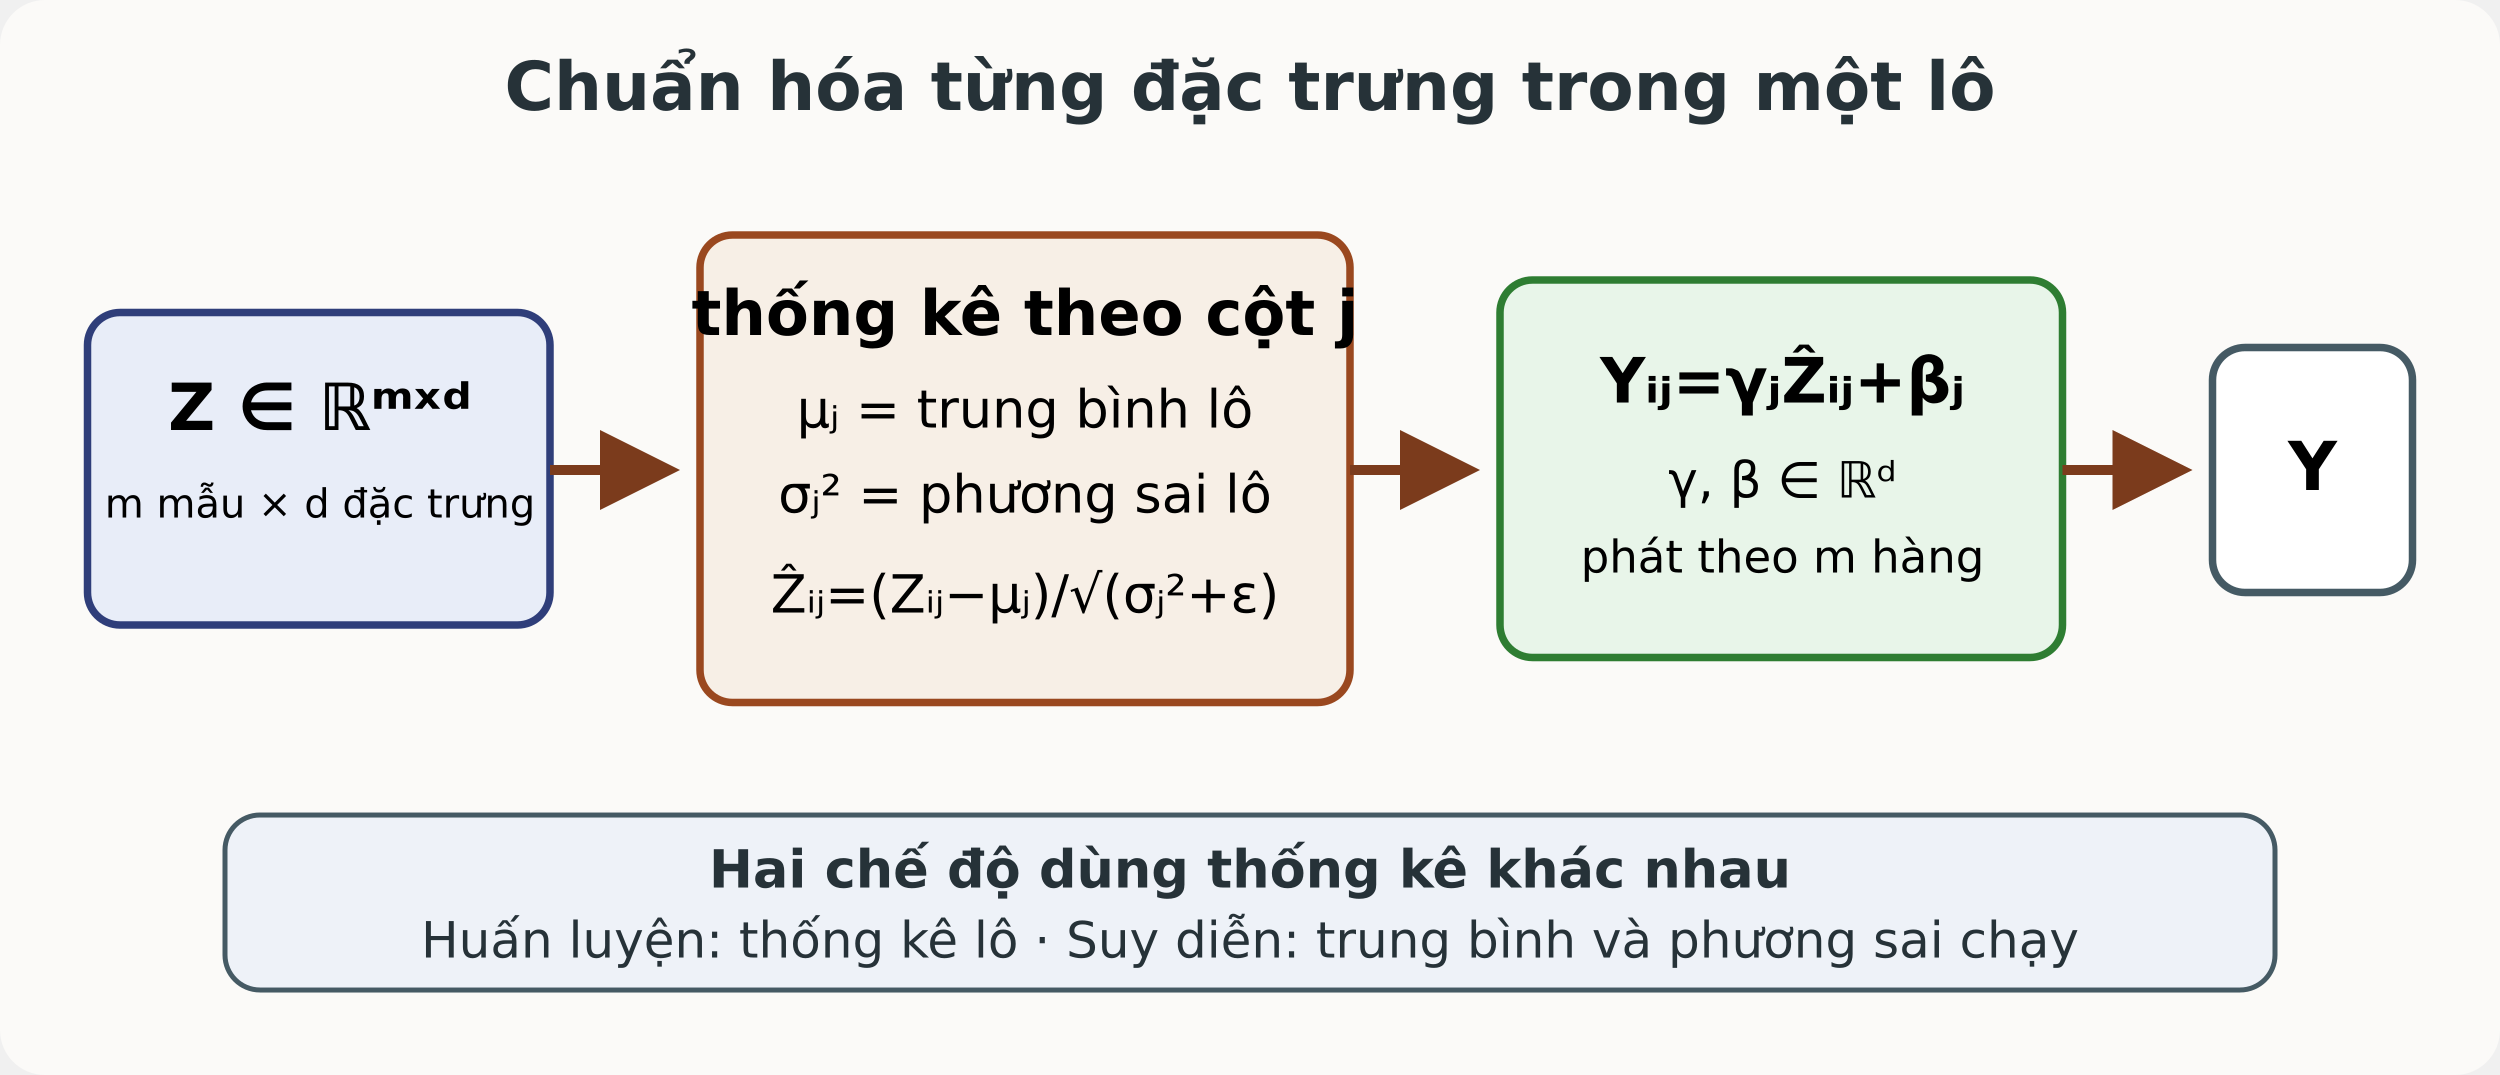
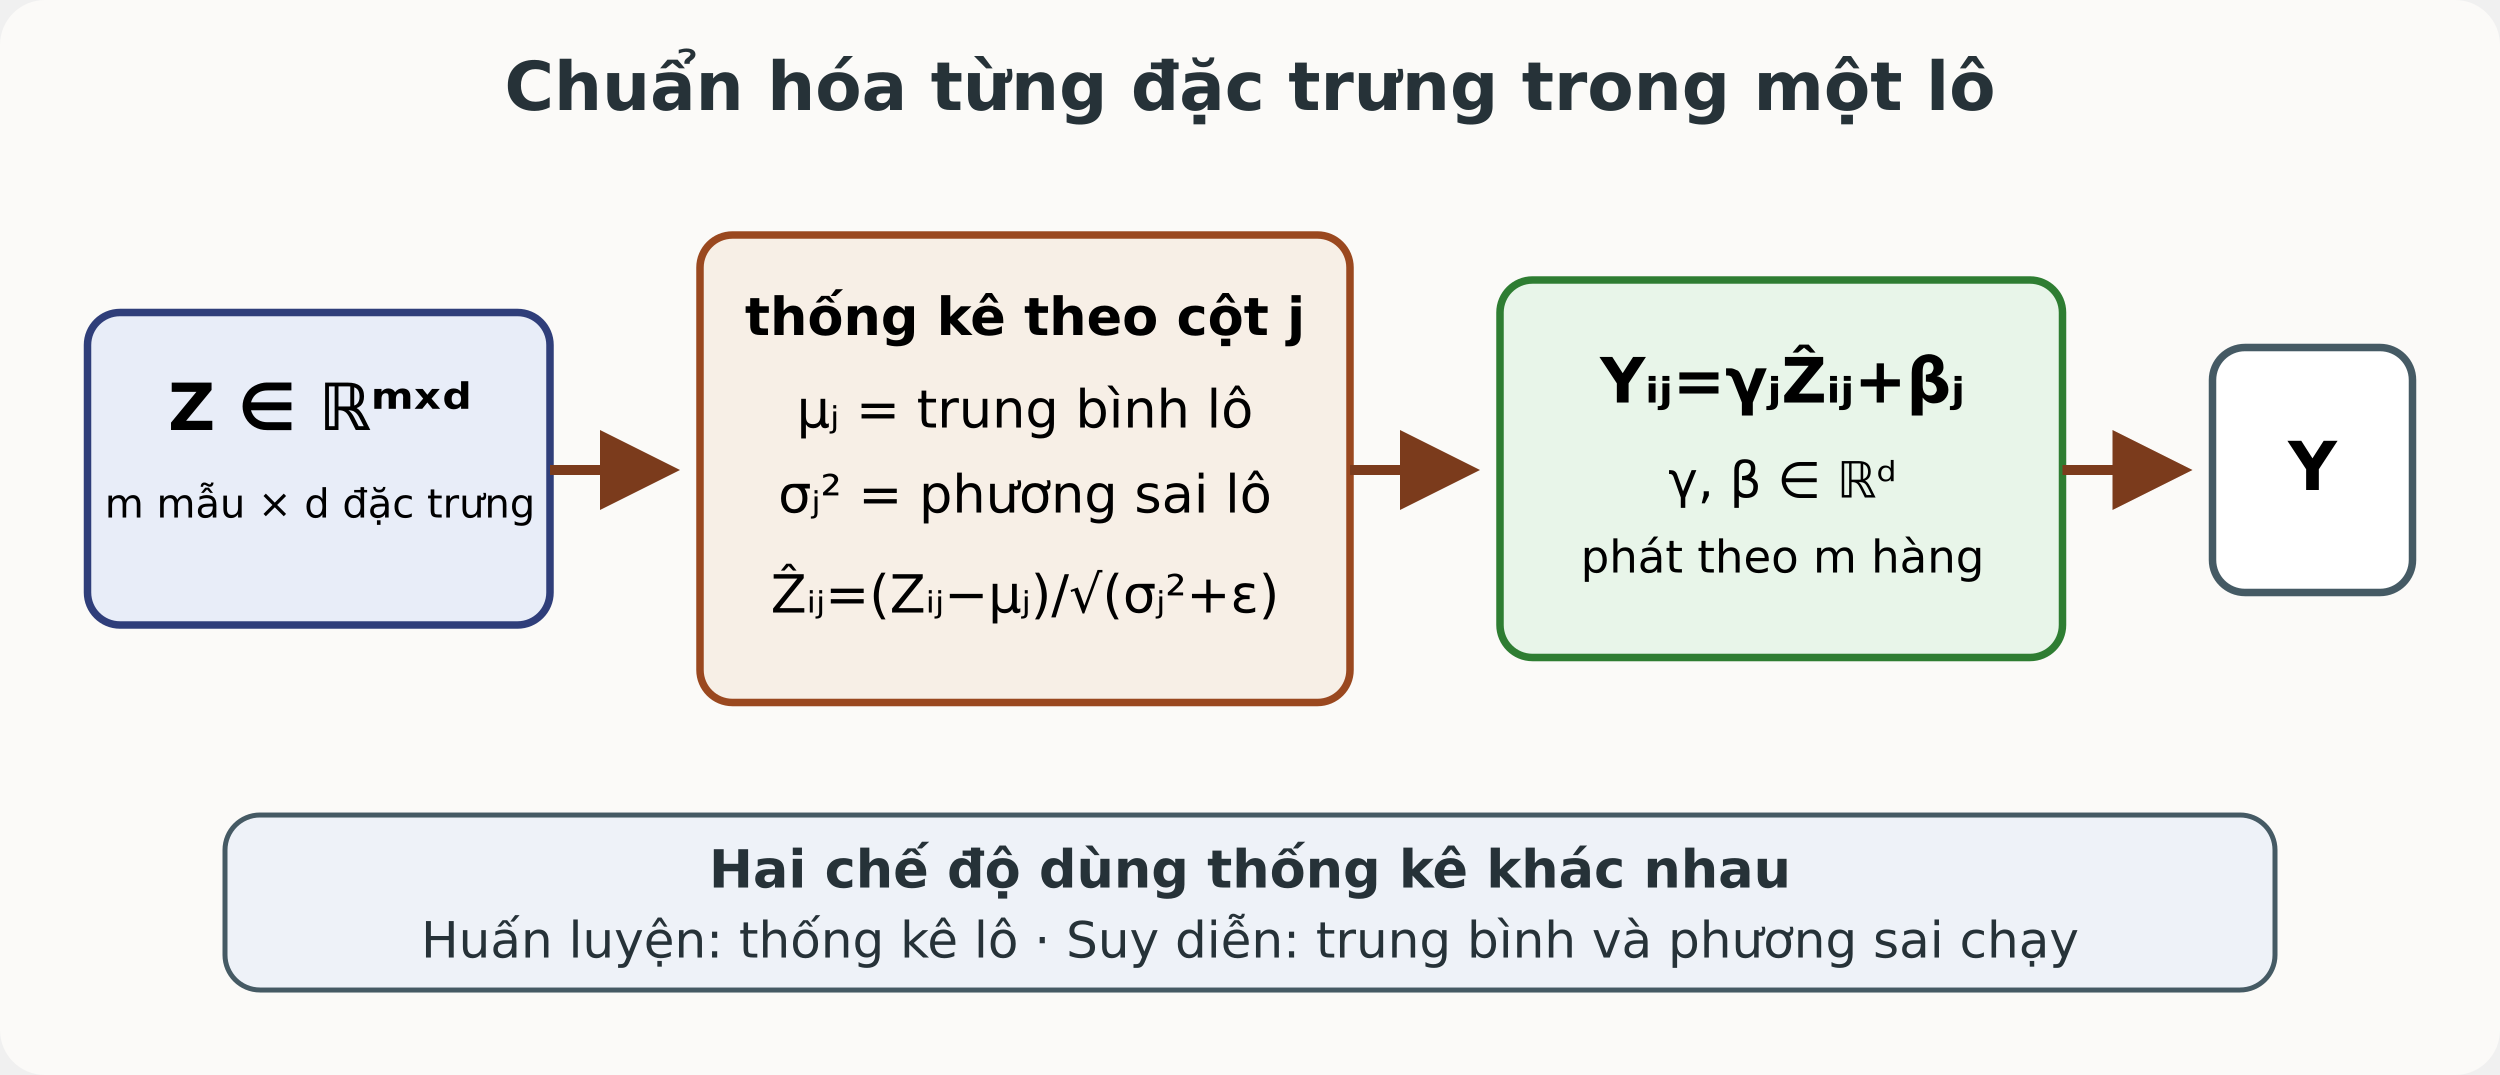
<svg xmlns="http://www.w3.org/2000/svg" viewBox="0 0 1000 430" role="img" aria-labelledby="title desc">
  <defs>
    <marker id="bn-arrow" markerWidth="8" markerHeight="8" refX="7" refY="4" orient="auto">
      <path d="M0 0L8 4L0 8Z" fill="#7b3b1c" />
    </marker>
  </defs>
  <rect width="1000" height="430" rx="18" fill="#fbfaf8" />
  <g font-family="DejaVu Sans, sans-serif" text-anchor="middle">
    <text x="500" y="44" font-size="27" font-weight="bold" fill="#263238">Chuẩn hóa từng đặc trưng trong một lô</text>
    <rect x="35" y="125" width="185" height="125" rx="13" fill="#e8edf8" stroke="#2f3e7a" stroke-width="3" />
    <text x="128" y="172" font-size="26" font-weight="bold">Z ∈ ℝᵐˣᵈ</text>
    <text x="128" y="207" font-size="16">m mẫu × d đặc trưng</text>
    <rect x="280" y="94" width="260" height="187" rx="13" fill="#f7efe6" stroke="#9a481f" stroke-width="3" />
-     <text x="410" y="134" font-size="25" font-weight="bold">thống kê theo cột j</text>
+     <text x="410" y="134" font-size="21" font-weight="bold">thống kê theo cột j</text>
    <text x="410" y="171" font-size="21">μⱼ = trung bình lô</text>
    <text x="410" y="205" font-size="21">σⱼ² = phương sai lô</text>
    <text x="410" y="245" font-size="21">Ẑᵢⱼ=(Zᵢⱼ−μⱼ)/√(σⱼ²+ε)</text>
    <rect x="600" y="112" width="225" height="151" rx="13" fill="#e8f5e9" stroke="#2e7d32" stroke-width="3" />
    <text x="713" y="161" font-size="25" font-weight="bold">Yᵢⱼ=γⱼẐᵢⱼ+βⱼ</text>
    <text x="713" y="199" font-size="20">γ, β ∈ ℝᵈ</text>
    <text x="713" y="229" font-size="18">phát theo m hàng</text>
    <rect x="885" y="139" width="80" height="98" rx="13" fill="#fff" stroke="#455a64" stroke-width="3" />
    <text x="925" y="196" font-size="27" font-weight="bold">Y</text>
  </g>
  <g stroke="#7b3b1c" stroke-width="4" marker-end="url(#bn-arrow)">
    <line x1="220" y1="188" x2="268" y2="188" />
    <line x1="540" y1="188" x2="588" y2="188" />
    <line x1="825" y1="188" x2="873" y2="188" />
  </g>
  <g font-family="DejaVu Sans, sans-serif">
    <rect x="90" y="326" width="820" height="70" rx="14" fill="#eef2f8" stroke="#455a64" stroke-width="2" />
    <text x="500" y="355" text-anchor="middle" font-size="21" font-weight="bold" fill="#263238">Hai chế độ dùng thống kê khác nhau</text>
    <text x="500" y="383" text-anchor="middle" font-size="20" fill="#263238">Huấn luyện: thống kê lô  ·  Suy diễn: trung bình và phương sai chạy</text>
  </g>
</svg>
